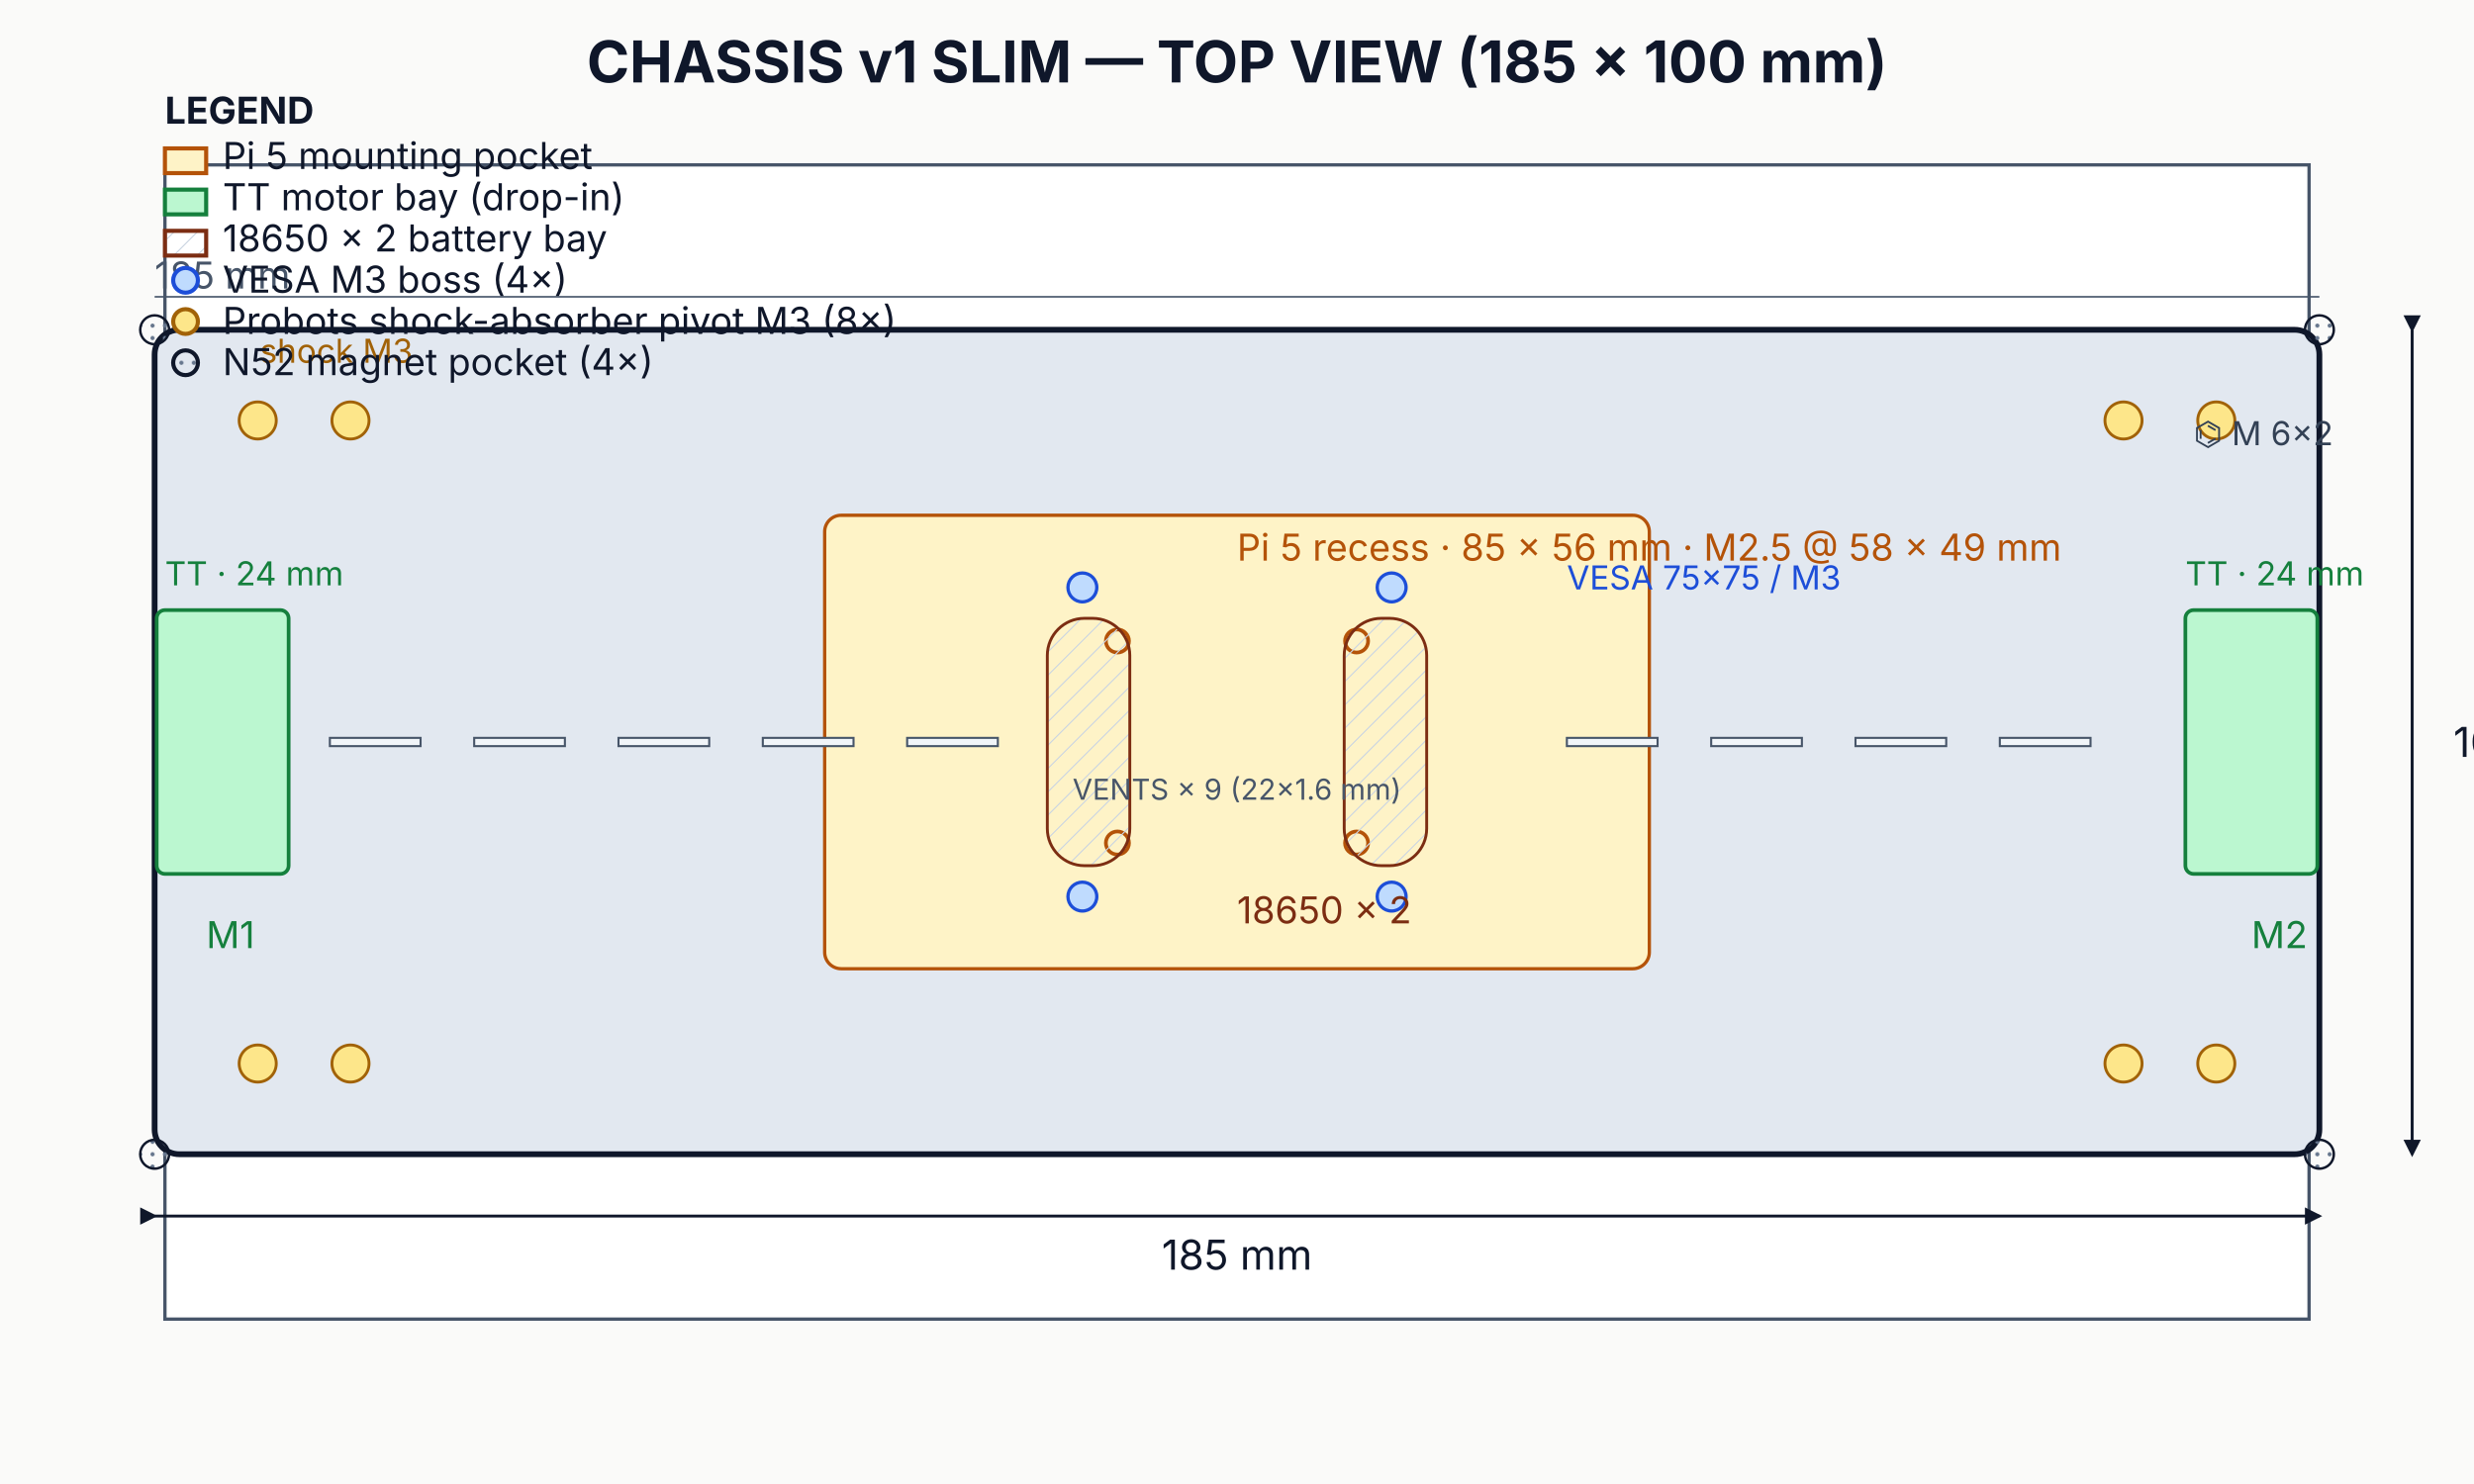
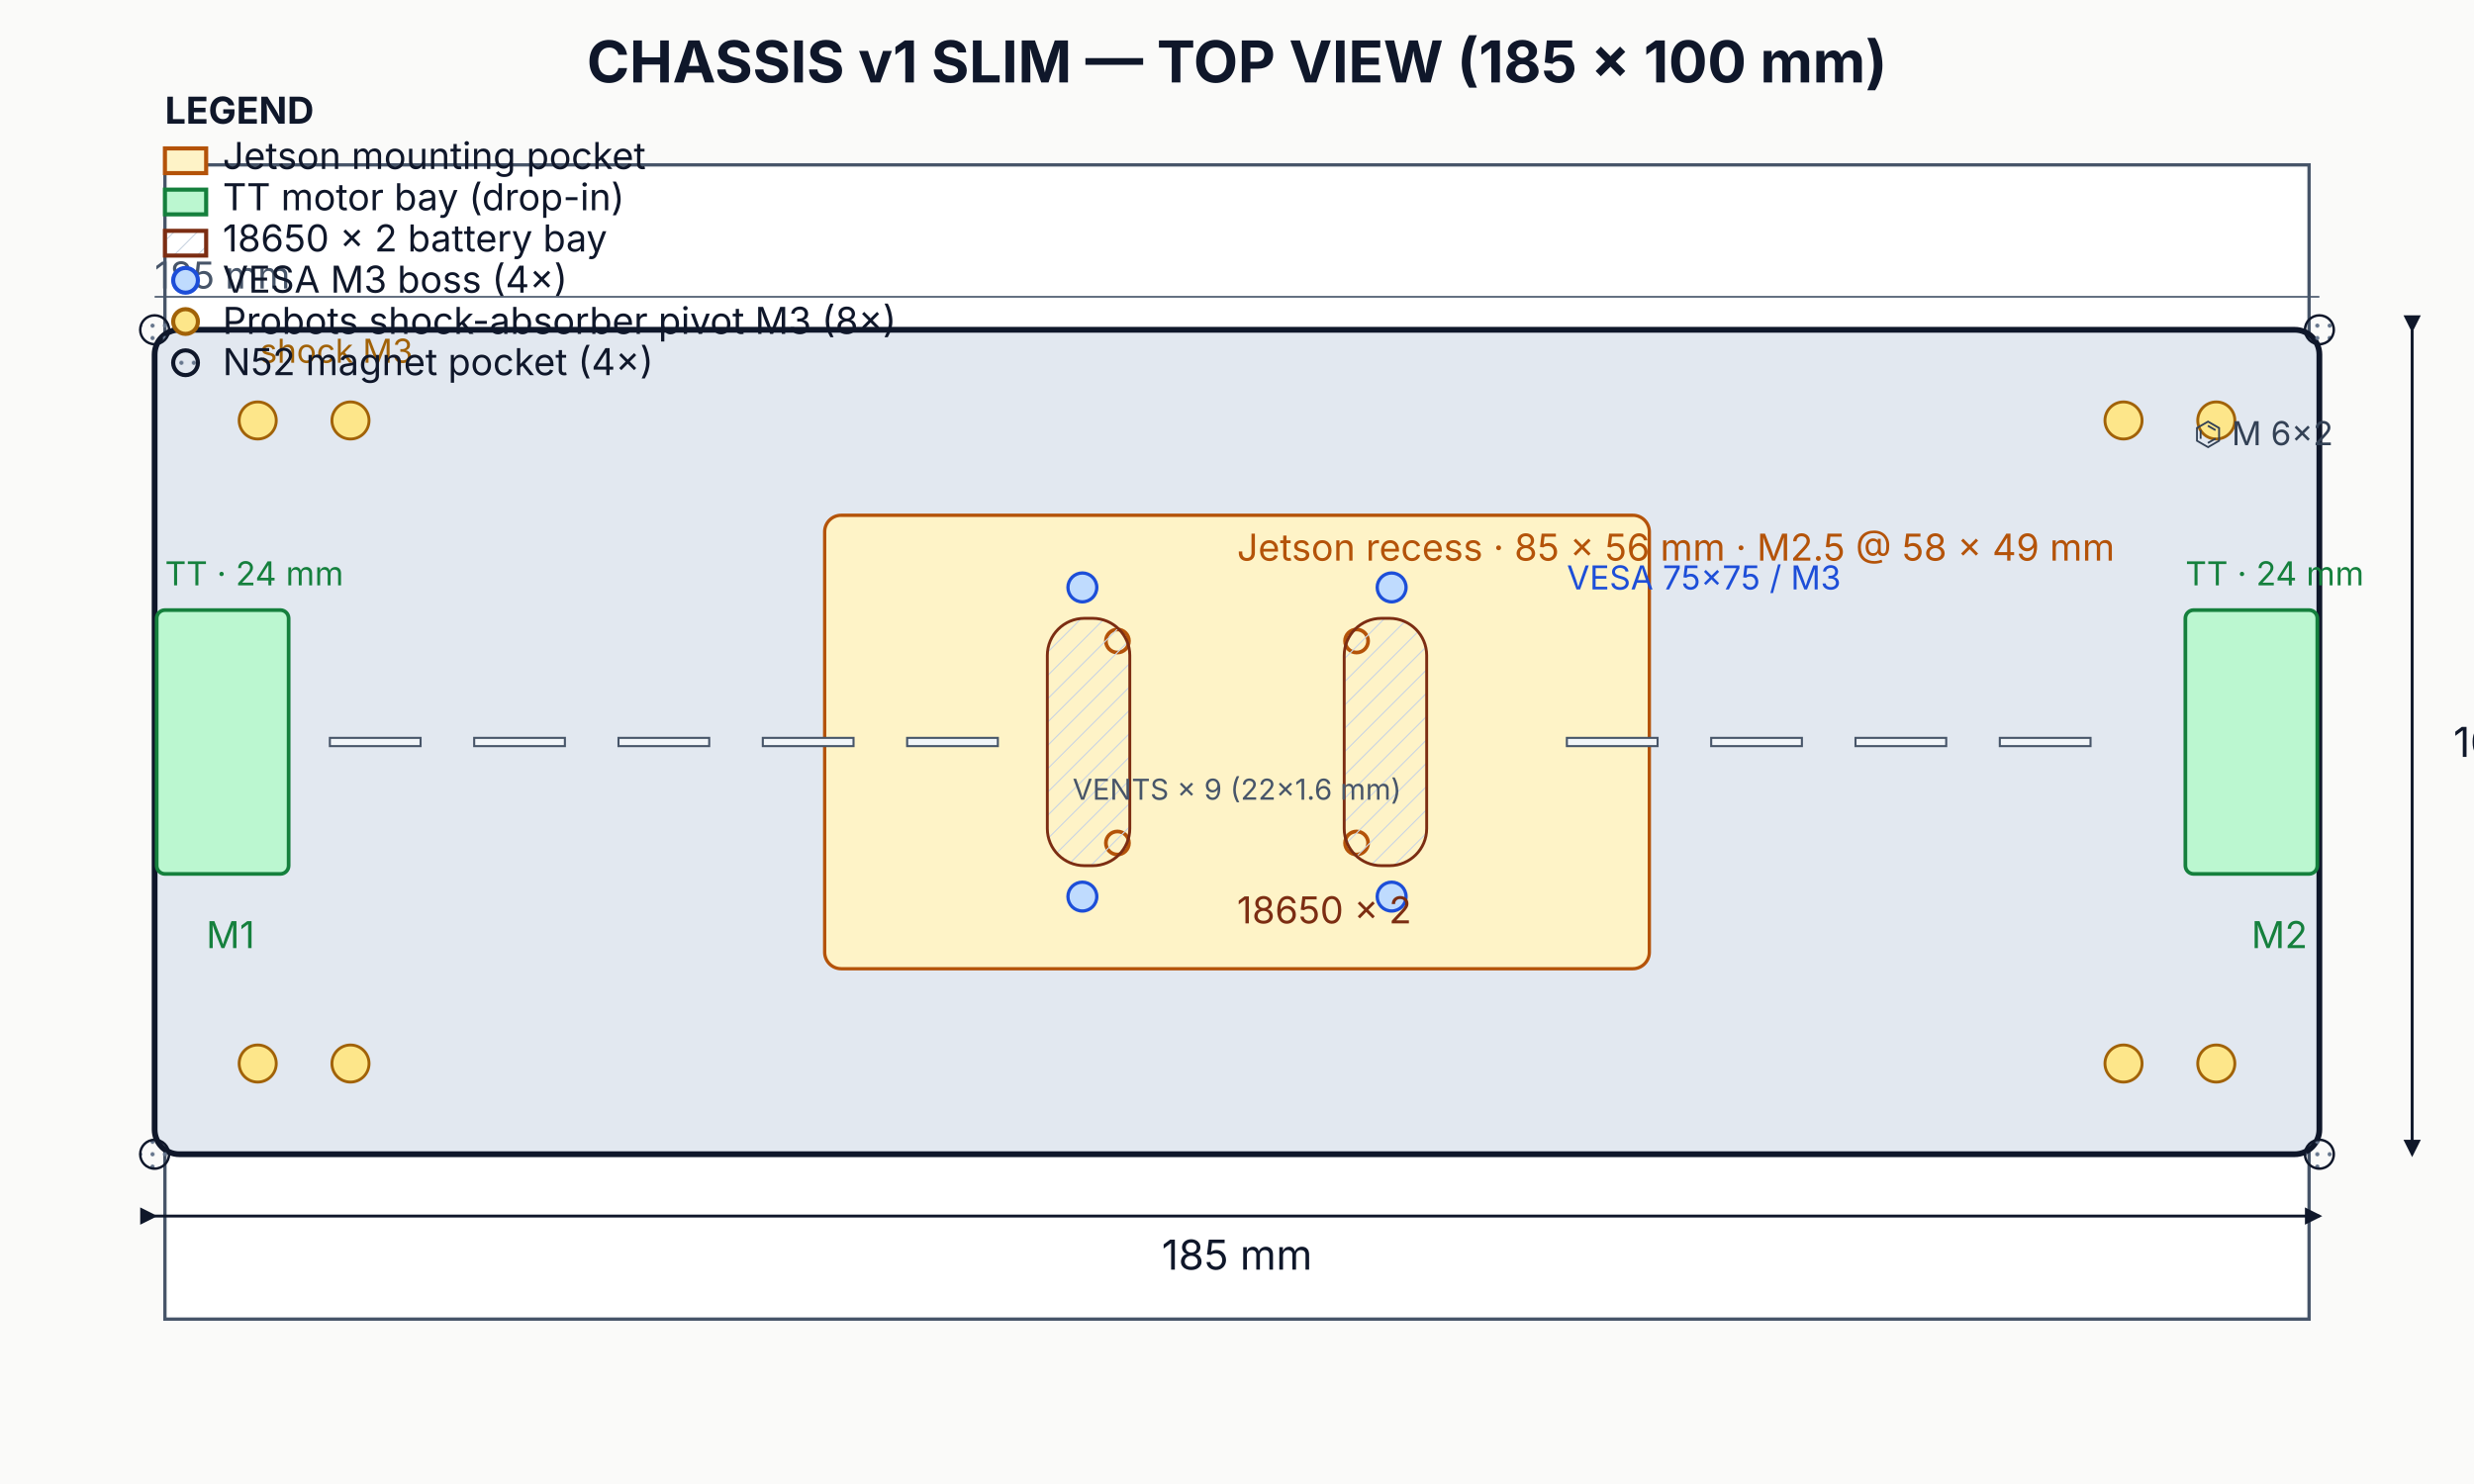
<svg xmlns="http://www.w3.org/2000/svg" viewBox="0 0 600 360" font-family="Inter, Arial, sans-serif" font-size="11">
  <defs>
    <pattern id="hatch" patternUnits="userSpaceOnUse" width="4" height="4" patternTransform="rotate(45)">
      <line x1="0" y1="0" x2="0" y2="4" stroke="#cbd5e1" stroke-width="0.5" />
    </pattern>
    <pattern id="dotg" patternUnits="userSpaceOnUse" width="3" height="3">
      <circle cx="1" cy="1" r="0.5" fill="#64748b" />
    </pattern>
    <marker id="arr" markerWidth="6" markerHeight="6" refX="5" refY="3" orient="auto">
      <path d="M0,0 L6,3 L0,6 z" fill="#0f172a" />
    </marker>
  </defs>
  <rect width="600" height="360" fill="#fafaf9" />
  <rect x="40" y="40" width="520" height="280" fill="#ffffff" stroke="#475569" stroke-width="0.8" />
  <text x="300" y="20" text-anchor="middle" font-size="14" font-weight="bold" fill="#0f172a">CHASSIS v1 SLIM — TOP VIEW (185 × 100 mm)</text>
  <g transform="translate(300 180)">
    <rect x="-262.5" y="-100" width="525" height="200" fill="#e2e8f0" stroke="#0f172a" stroke-width="1.4" rx="6" />
    <text x="-262.5" y="-110" font-size="9" fill="#475569">185 mm</text>
    <line x1="-262.5" y1="-108" x2="262.5" y2="-108" stroke="#475569" stroke-width="0.4" />
    <g fill="#fef3c7" stroke="#b45309" stroke-width="0.8">
      <rect x="-100" y="-55" width="200" height="110" rx="4" />
    </g>
-     <text x="0" y="-44" font-size="9" fill="#b45309">Pi 5 recess · 85 × 56 mm · M2.5 @ 58 × 49 mm</text>
+     <text x="0" y="-44" font-size="9" fill="#b45309">Jetson recess · 85 × 56 mm · M2.5 @ 58 × 49 mm</text>
    <g fill="none" stroke="#b45309" stroke-width="0.9">
      <circle cx="-29" cy="-24.5" r="2.8" />
      <circle cx="29" cy="-24.5" r="2.8" />
      <circle cx="-29" cy="24.5" r="2.8" />
      <circle cx="29" cy="24.5" r="2.8" />
    </g>
    <g fill="#bfdbfe" stroke="#1d4ed8" stroke-width="0.8">
      <circle cx="-37.5" cy="-37.5" r="3.5" />
      <circle cx="37.5" cy="-37.5" r="3.5" />
      <circle cx="-37.5" cy="37.5" r="3.5" />
      <circle cx="37.5" cy="37.5" r="3.5" />
    </g>
    <text x="80" y="-37" font-size="8" fill="#1d4ed8">VESA 75×75 / M3</text>
    <g>
      <rect x="-262" y="-32" width="32" height="64" fill="#bbf7d0" stroke="#15803d" stroke-width="0.9" rx="2" />
      <rect x="230" y="-32" width="32" height="64" fill="#bbf7d0" stroke="#15803d" stroke-width="0.9" rx="2" />
    </g>
    <text x="-250" y="50" font-size="9" fill="#15803d">M1</text>
    <text x="246" y="50" font-size="9" fill="#15803d">M2</text>
    <text x="-260" y="-38" font-size="8" fill="#15803d">TT · 24 mm</text>
    <text x="230" y="-38" font-size="8" fill="#15803d">TT · 24 mm</text>
    <g fill="url(#hatch)" stroke="#7c2d12" stroke-width="0.7">
      <rect x="-46" y="-30" width="20" height="60" rx="9" />
      <rect x="26" y="-30" width="20" height="60" rx="9" />
    </g>
    <text x="0" y="44" font-size="9" fill="#7c2d12">18650 × 2</text>
    <g fill="#fde68a" stroke="#a16207" stroke-width="0.7">
      <circle cx="-237.5" cy="-78" r="4.5" />
      <circle cx="-215" cy="-78" r="4.5" />
      <circle cx="215" cy="78" r="4.5" />
      <circle cx="237.5" cy="78" r="4.5" />
      <circle cx="237.5" cy="-78" r="4.5" />
      <circle cx="215" cy="-78" r="4.5" />
      <circle cx="-237.5" cy="78" r="4.5" />
      <circle cx="-215" cy="78" r="4.5" />
    </g>
    <text x="-237" y="-92" font-size="8" fill="#a16207">shock M3</text>
    <g fill="url(#dotg)" stroke="#0f172a" stroke-width="0.6">
      <circle cx="-262.5" cy="-100" r="3.5" />
      <circle cx="262.5" cy="-100" r="3.5" />
      <circle cx="-262.5" cy="100" r="3.5" />
      <circle cx="262.5" cy="100" r="3.5" />
    </g>
    <text x="232" y="-72" font-size="8" fill="#334155">⌬ M 6×2</text>
    <g fill="#f1f5f9" stroke="#475569" stroke-width="0.5">
      <rect x="-220" y="-1" width="22" height="2" />
      <rect x="-185" y="-1" width="22" height="2" />
      <rect x="-150" y="-1" width="22" height="2" />
      <rect x="-115" y="-1" width="22" height="2" />
      <rect x="-80" y="-1" width="22" height="2" />
      <rect x="80" y="-1" width="22" height="2" />
      <rect x="115" y="-1" width="22" height="2" />
      <rect x="150" y="-1" width="22" height="2" />
      <rect x="185" y="-1" width="22" height="2" />
    </g>
    <text x="0" y="14" text-anchor="middle" font-size="7" fill="#475569">VENTS × 9 (22×1.6 mm)</text>
    <g stroke="#0f172a" stroke-width="0.7" fill="none">
      <line x1="-262.5" y1="115" x2="262.5" y2="115" marker-start="url(#arr)" marker-end="url(#arr)" />
      <line x1="285" y1="-100" x2="285" y2="100" marker-start="url(#arr)" marker-end="url(#arr)" />
    </g>
    <text x="0" y="128" text-anchor="middle" font-size="10" fill="#0f172a">185 mm</text>
    <text x="295" y="0" dominant-baseline="middle" font-size="10" fill="#0f172a">100 mm</text>
    <g font-size="9" transform="translate(-260 -150)">
      <text x="0" y="0" font-weight="bold" fill="#0f172a">LEGEND</text>
      <rect x="0" y="6" width="10" height="6" fill="#fef3c7" stroke="#b45309" />
-       <text x="14" y="11" fill="#0f172a">Pi 5 mounting pocket</text>
+       <text x="14" y="11" fill="#0f172a">Jetson mounting pocket</text>
      <rect x="0" y="16" width="10" height="6" fill="#bbf7d0" stroke="#15803d" />
      <text x="14" y="21" fill="#0f172a">TT motor bay (drop-in)</text>
      <rect x="0" y="26" width="10" height="6" fill="url(#hatch)" stroke="#7c2d12" />
      <text x="14" y="31" fill="#0f172a">18650 × 2 battery bay</text>
      <circle cx="5" cy="38" r="3" fill="#bfdbfe" stroke="#1d4ed8" />
      <text x="14" y="41" fill="#0f172a">VESA M3 boss (4×)</text>
      <circle cx="5" cy="48" r="3" fill="#fde68a" stroke="#a16207" />
      <text x="14" y="51" fill="#0f172a">Probots shock-absorber pivot M3 (8×)</text>
      <circle cx="5" cy="58" r="3" fill="url(#dotg)" stroke="#0f172a" />
      <text x="14" y="61" fill="#0f172a">N52 magnet pocket (4×)</text>
    </g>
  </g>
</svg>
